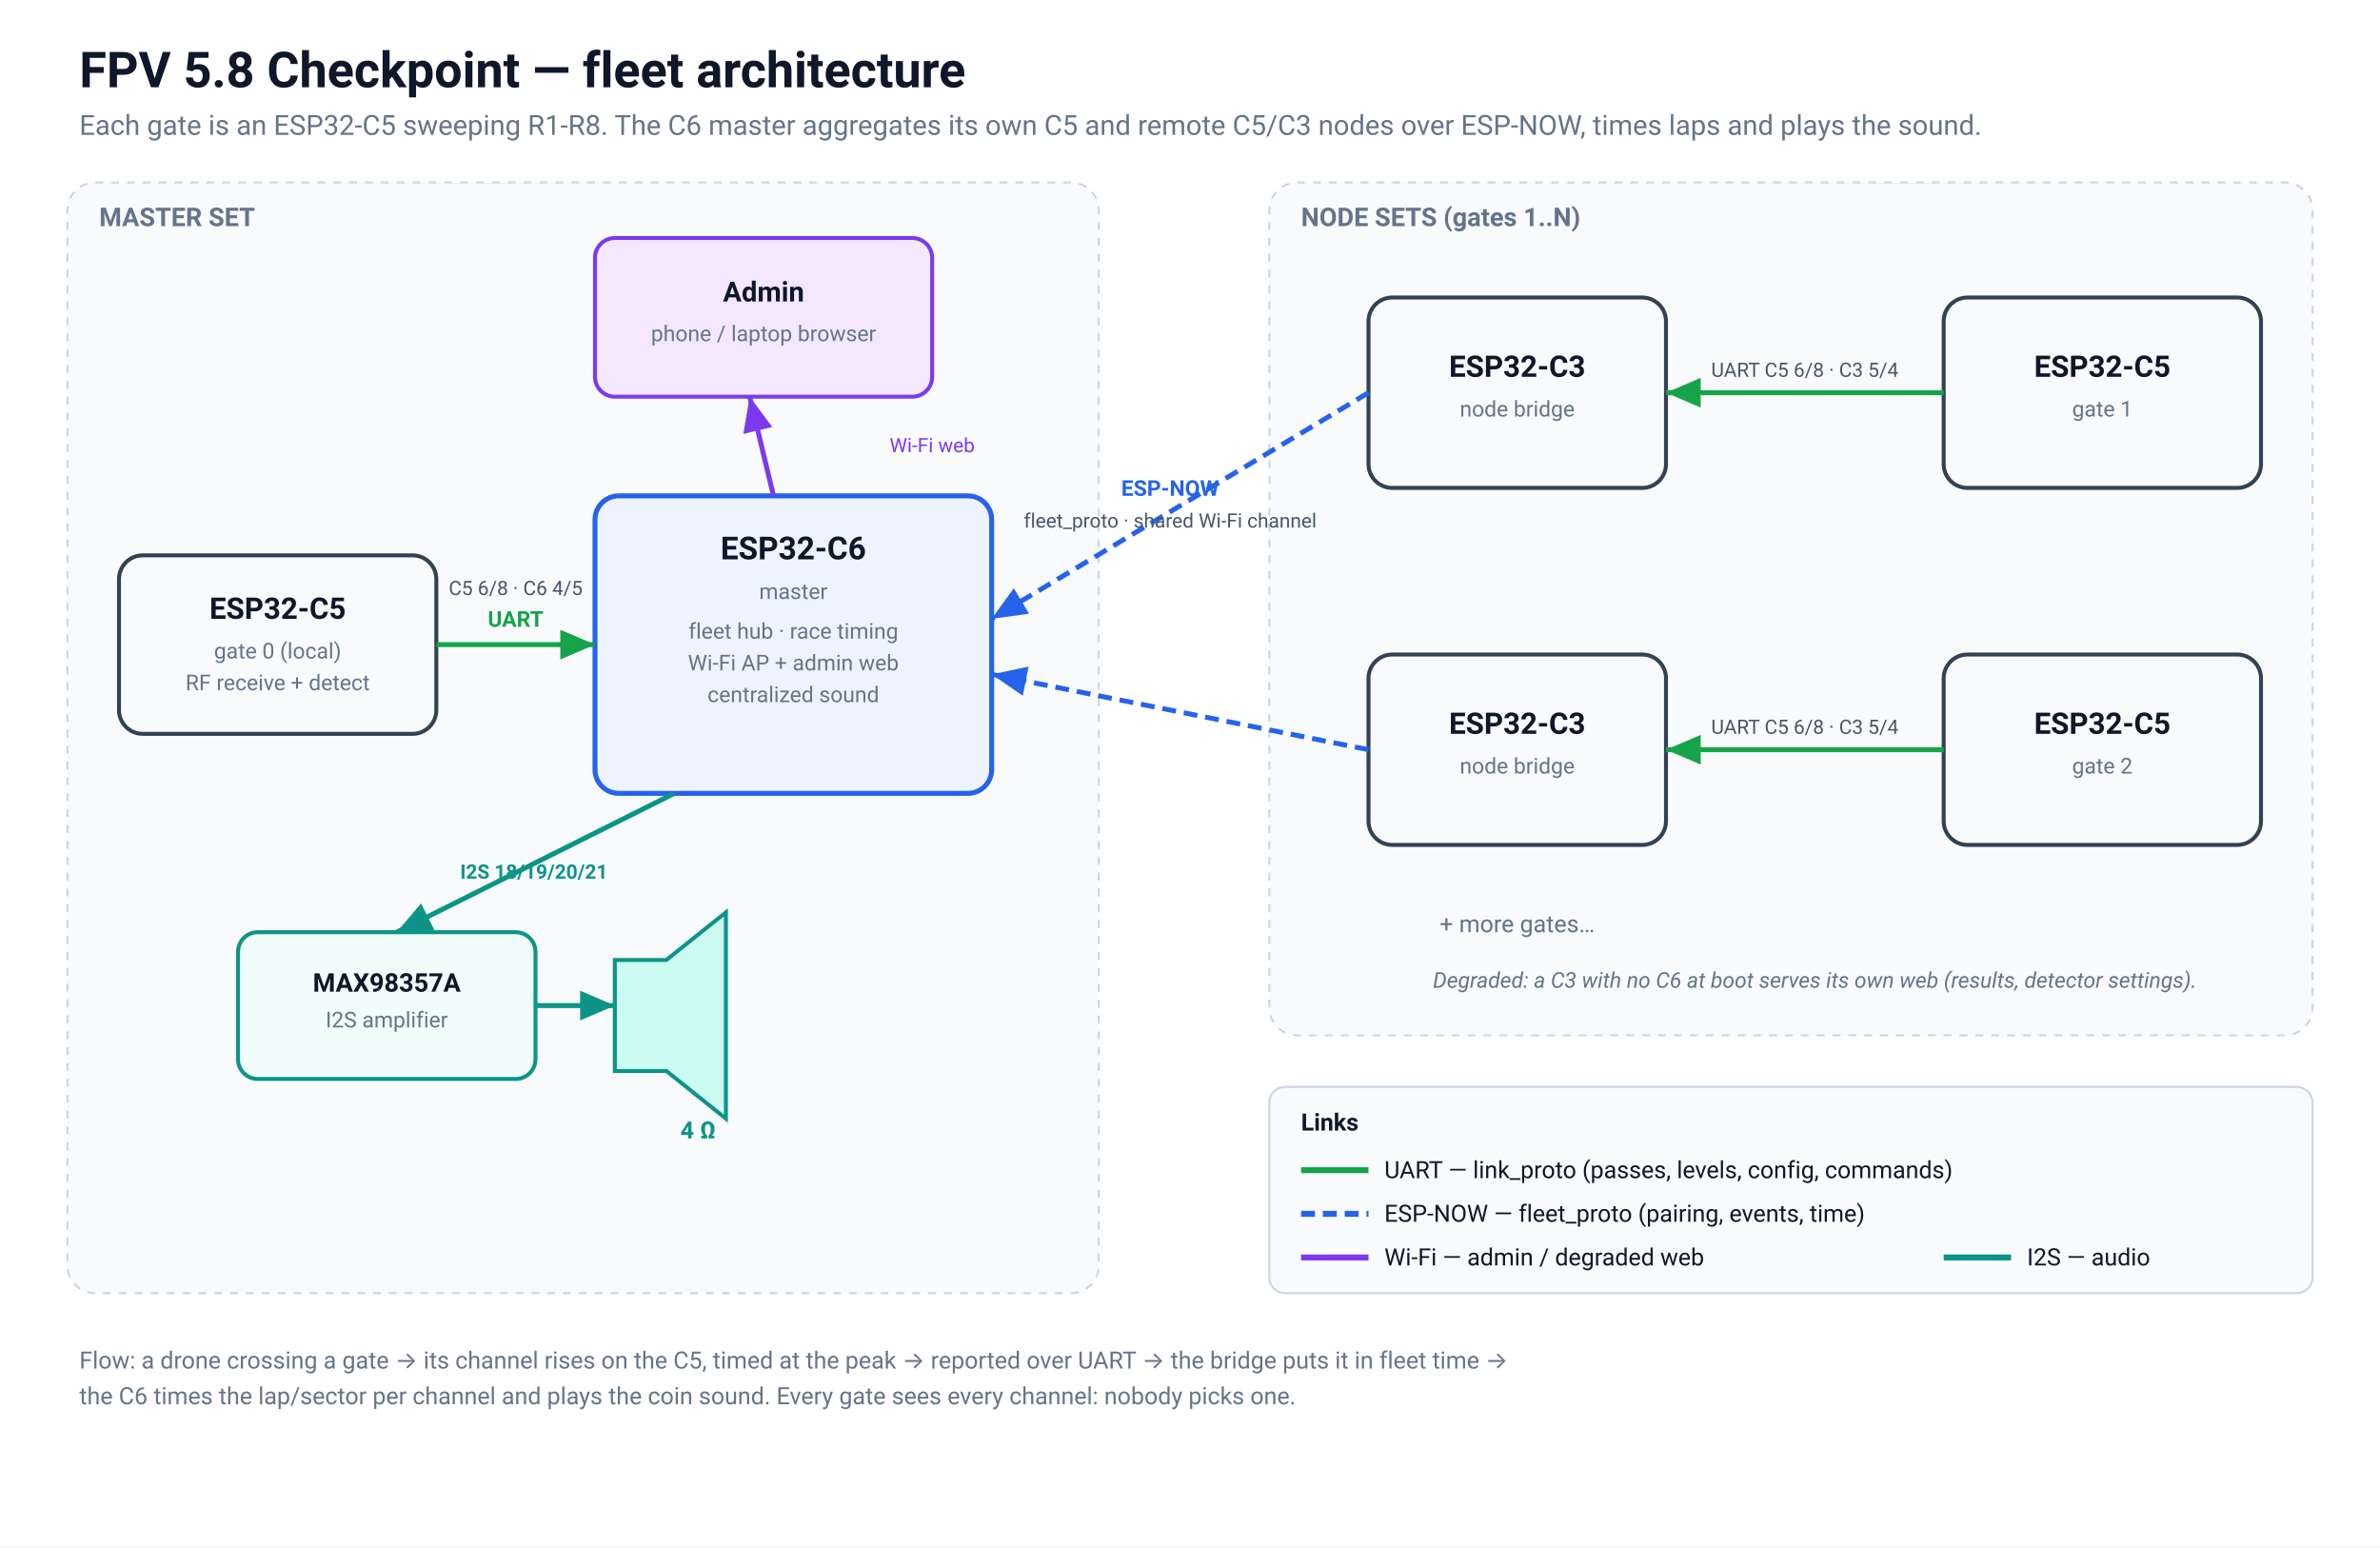
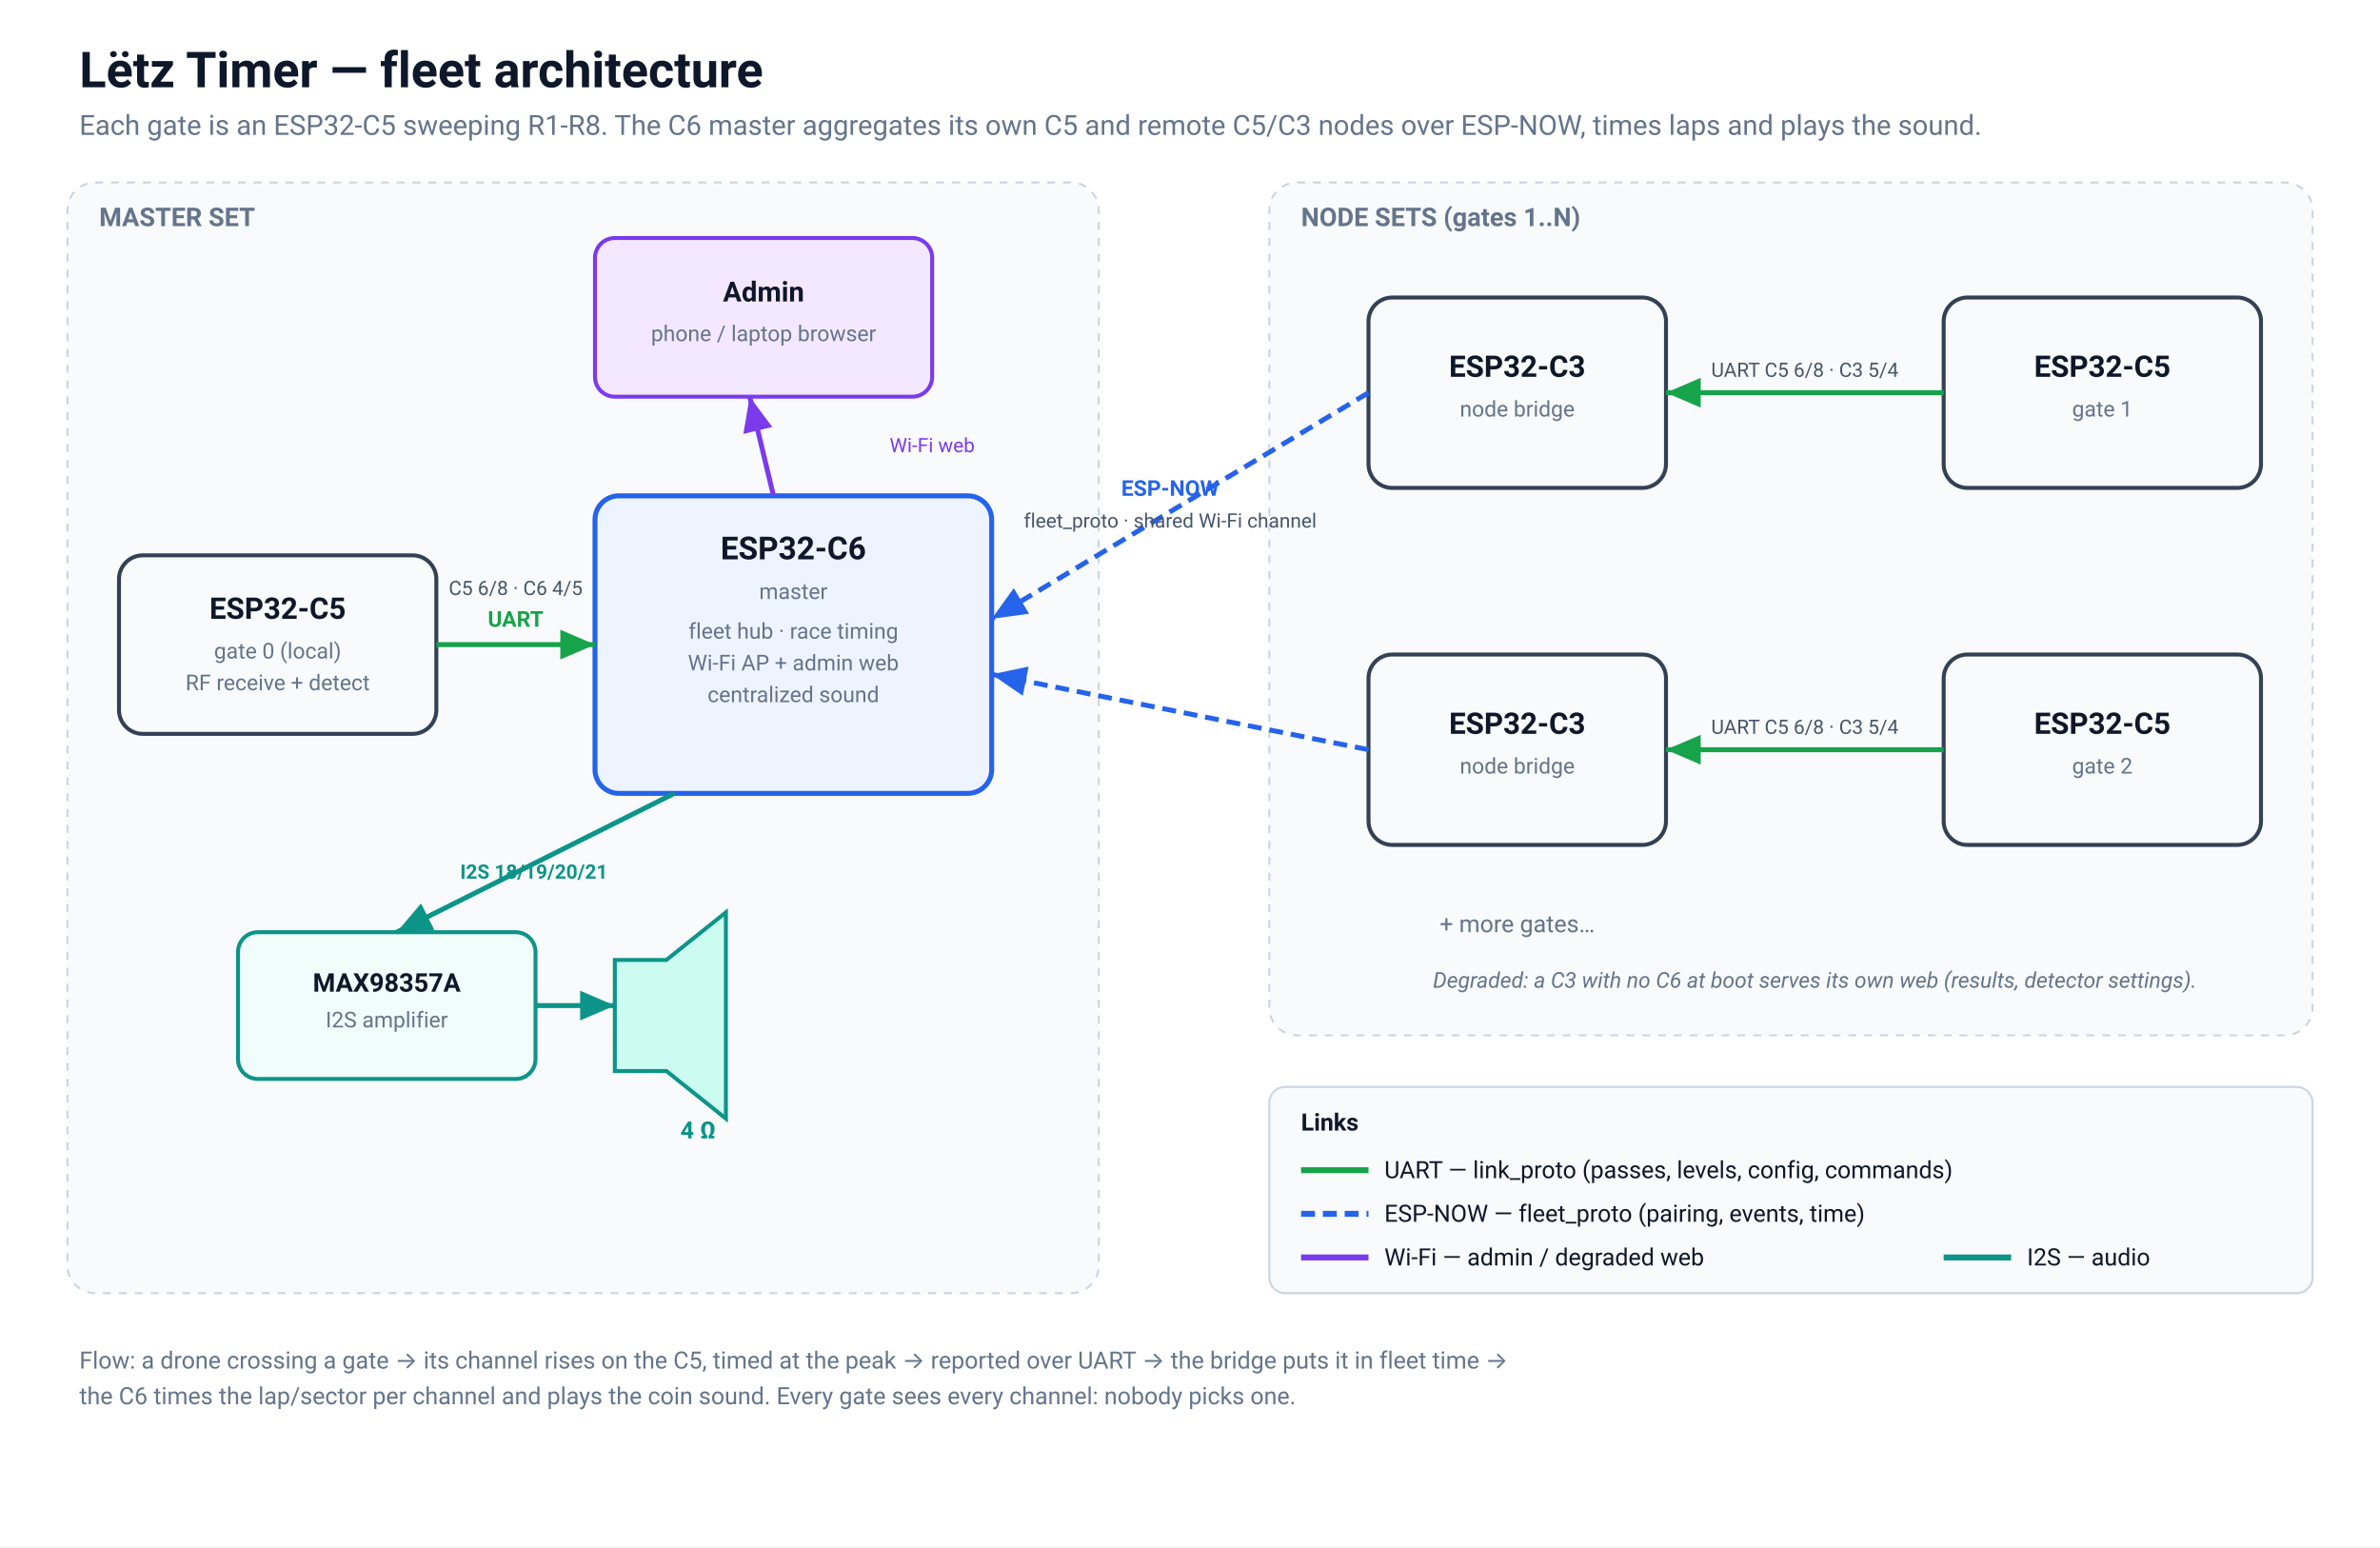
<svg xmlns="http://www.w3.org/2000/svg" viewBox="0 0 1200 780" font-family="system-ui, -apple-system, Segoe UI, Roboto, sans-serif">
  <defs>
    <marker id="aGreen" markerWidth="9" markerHeight="9" refX="7" refY="3" orient="auto">
      <path d="M0,0 L7,3 L0,6 Z" fill="#16a34a" />
    </marker>
    <marker id="aBlue" markerWidth="9" markerHeight="9" refX="7" refY="3" orient="auto">
      <path d="M0,0 L7,3 L0,6 Z" fill="#2563eb" />
    </marker>
    <marker id="aViolet" markerWidth="9" markerHeight="9" refX="7" refY="3" orient="auto">
      <path d="M0,0 L7,3 L0,6 Z" fill="#7c3aed" />
    </marker>
    <marker id="aTeal" markerWidth="9" markerHeight="9" refX="7" refY="3" orient="auto">
      <path d="M0,0 L7,3 L0,6 Z" fill="#0d9488" />
    </marker>
  </defs>
  <rect x="0" y="0" width="1200" height="780" fill="#ffffff" />
-   <text x="40" y="44" font-size="25" font-weight="700" fill="#0f172a">FPV 5.8 Checkpoint — fleet architecture</text>
+   <text x="40" y="44" font-size="25" font-weight="700" fill="#0f172a">Lëtz Timer — fleet architecture</text>
  <text x="40" y="68" font-size="14" fill="#64748b">Each gate is an ESP32-C5 sweeping R1-R8. The C6 master aggregates its own C5 and remote C5/C3 nodes over ESP-NOW, times laps and plays the sound.</text>
  <rect x="34" y="92" width="520" height="560" rx="14" fill="#f8fafc" stroke="#cbd5e1" stroke-dasharray="4 4" />
  <text x="50" y="114" font-size="13" font-weight="700" fill="#64748b">MASTER SET</text>
  <rect x="300" y="120" width="170" height="80" rx="10" fill="#f3e8ff" stroke="#7c3aed" stroke-width="2" />
  <text x="385" y="152" font-size="14" font-weight="700" fill="#0f172a" text-anchor="middle">Admin</text>
  <text x="385" y="172" font-size="11" fill="#64748b" text-anchor="middle">phone / laptop browser</text>
  <rect x="300" y="250" width="200" height="150" rx="12" fill="#eef4ff" stroke="#2563eb" stroke-width="2.5" />
  <text x="400" y="282" font-size="16" font-weight="700" fill="#0f172a" text-anchor="middle">ESP32-C6</text>
  <text x="400" y="302" font-size="11" fill="#64748b" text-anchor="middle">master</text>
  <text x="400" y="322" font-size="11" fill="#64748b" text-anchor="middle">fleet hub · race timing</text>
  <text x="400" y="338" font-size="11" fill="#64748b" text-anchor="middle">Wi-Fi AP + admin web</text>
  <text x="400" y="354" font-size="11" fill="#64748b" text-anchor="middle">centralized sound</text>
  <rect x="60" y="280" width="160" height="90" rx="12" fill="#f8fafc" stroke="#334155" stroke-width="2" />
  <text x="140" y="312" font-size="15" font-weight="700" fill="#0f172a" text-anchor="middle">ESP32-C5</text>
  <text x="140" y="332" font-size="11" fill="#64748b" text-anchor="middle">gate 0 (local)</text>
  <text x="140" y="348" font-size="11" fill="#64748b" text-anchor="middle">RF receive + detect</text>
  <rect x="120" y="470" width="150" height="74" rx="10" fill="#f0fdfa" stroke="#0d9488" stroke-width="2" />
  <text x="195" y="500" font-size="13" font-weight="700" fill="#0f172a" text-anchor="middle">MAX98357A</text>
  <text x="195" y="518" font-size="11" fill="#64748b" text-anchor="middle">I2S amplifier</text>
  <path d="M310,484 h26 l30,-24 v104 l-30,-24 h-26 Z" fill="#ccfbf1" stroke="#0d9488" stroke-width="2" />
  <text x="352" y="574" font-size="12" font-weight="600" fill="#0d9488" text-anchor="middle">4 Ω</text>
  <line x1="220" y1="325" x2="300" y2="325" stroke="#16a34a" stroke-width="2.5" marker-end="url(#aGreen)" />
  <text x="260" y="316" font-size="11" fill="#16a34a" text-anchor="middle" font-weight="600">UART</text>
  <text x="260" y="300" font-size="10" fill="#475569" text-anchor="middle">C5 6/8 · C6 4/5</text>
  <line x1="340" y1="400" x2="200" y2="470" stroke="#0d9488" stroke-width="2.5" marker-end="url(#aTeal)" />
  <text x="232" y="443" font-size="10" fill="#0d9488" font-weight="600">I2S 18/19/20/21</text>
  <line x1="270" y1="507" x2="310" y2="507" stroke="#0d9488" stroke-width="2.5" marker-end="url(#aTeal)" />
  <line x1="390" y1="250" x2="378" y2="200" stroke="#7c3aed" stroke-width="2.5" marker-end="url(#aViolet)" />
  <text x="470" y="228" font-size="10" fill="#7c3aed" text-anchor="middle">Wi-Fi web</text>
  <rect x="640" y="92" width="526" height="430" rx="14" fill="#f8fafc" stroke="#cbd5e1" stroke-dasharray="4 4" />
  <text x="656" y="114" font-size="13" font-weight="700" fill="#64748b">NODE SETS (gates 1..N)</text>
  <rect x="690" y="150" width="150" height="96" rx="12" fill="#f8fafc" stroke="#334155" stroke-width="2" />
  <text x="765" y="190" font-size="15" font-weight="700" fill="#0f172a" text-anchor="middle">ESP32-C3</text>
  <text x="765" y="210" font-size="11" fill="#64748b" text-anchor="middle">node bridge</text>
  <rect x="980" y="150" width="160" height="96" rx="12" fill="#f8fafc" stroke="#334155" stroke-width="2" />
  <text x="1060" y="190" font-size="15" font-weight="700" fill="#0f172a" text-anchor="middle">ESP32-C5</text>
  <text x="1060" y="210" font-size="11" fill="#64748b" text-anchor="middle">gate 1</text>
  <line x1="980" y1="198" x2="840" y2="198" stroke="#16a34a" stroke-width="2.5" marker-end="url(#aGreen)" />
  <text x="910" y="190" font-size="10" fill="#475569" text-anchor="middle">UART C5 6/8 · C3 5/4</text>
  <rect x="690" y="330" width="150" height="96" rx="12" fill="#f8fafc" stroke="#334155" stroke-width="2" />
  <text x="765" y="370" font-size="15" font-weight="700" fill="#0f172a" text-anchor="middle">ESP32-C3</text>
  <text x="765" y="390" font-size="11" fill="#64748b" text-anchor="middle">node bridge</text>
  <rect x="980" y="330" width="160" height="96" rx="12" fill="#f8fafc" stroke="#334155" stroke-width="2" />
  <text x="1060" y="370" font-size="15" font-weight="700" fill="#0f172a" text-anchor="middle">ESP32-C5</text>
  <text x="1060" y="390" font-size="11" fill="#64748b" text-anchor="middle">gate 2</text>
  <line x1="980" y1="378" x2="840" y2="378" stroke="#16a34a" stroke-width="2.5" marker-end="url(#aGreen)" />
  <text x="910" y="370" font-size="10" fill="#475569" text-anchor="middle">UART C5 6/8 · C3 5/4</text>
  <text x="765" y="470" font-size="12" fill="#64748b" text-anchor="middle">+ more gates…</text>
  <text x="915" y="498" font-size="11" fill="#64748b" text-anchor="middle" font-style="italic">Degraded: a C3 with no C6 at boot serves its own web (results, detector settings).</text>
  <line x1="690" y1="198" x2="500" y2="312" stroke="#2563eb" stroke-width="2.5" stroke-dasharray="7 4" marker-end="url(#aBlue)" />
  <line x1="690" y1="378" x2="500" y2="340" stroke="#2563eb" stroke-width="2.5" stroke-dasharray="7 4" marker-end="url(#aBlue)" />
  <text x="590" y="250" font-size="11" fill="#2563eb" font-weight="600" text-anchor="middle">ESP-NOW</text>
  <text x="590" y="266" font-size="10" fill="#475569" text-anchor="middle">fleet_proto · shared Wi-Fi channel</text>
  <text x="40" y="690" font-size="12" fill="#64748b">Flow: a drone crossing a gate → its channel rises on the C5, timed at the peak → reported over UART → the bridge puts it in fleet time →</text>
  <text x="40" y="708" font-size="12" fill="#64748b">the C6 times the lap/sector per channel and plays the coin sound. Every gate sees every channel: nobody picks one.</text>
  <g font-size="12" fill="#0f172a">
    <rect x="640" y="548" width="526" height="104" rx="8" fill="#f8fafc" stroke="#cbd5e1" />
    <text x="656" y="570" font-weight="700">Links</text>
    <line x1="656" y1="590" x2="690" y2="590" stroke="#16a34a" stroke-width="3" />
    <text x="698" y="594">UART — link_proto (passes, levels, config, commands)</text>
    <line x1="656" y1="612" x2="690" y2="612" stroke="#2563eb" stroke-width="3" stroke-dasharray="7 4" />
    <text x="698" y="616">ESP-NOW — fleet_proto (pairing, events, time)</text>
    <line x1="656" y1="634" x2="690" y2="634" stroke="#7c3aed" stroke-width="3" />
    <text x="698" y="638">Wi-Fi — admin / degraded web</text>
    <line x1="980" y1="634" x2="1014" y2="634" stroke="#0d9488" stroke-width="3" />
    <text x="1022" y="638">I2S — audio</text>
  </g>
</svg>
